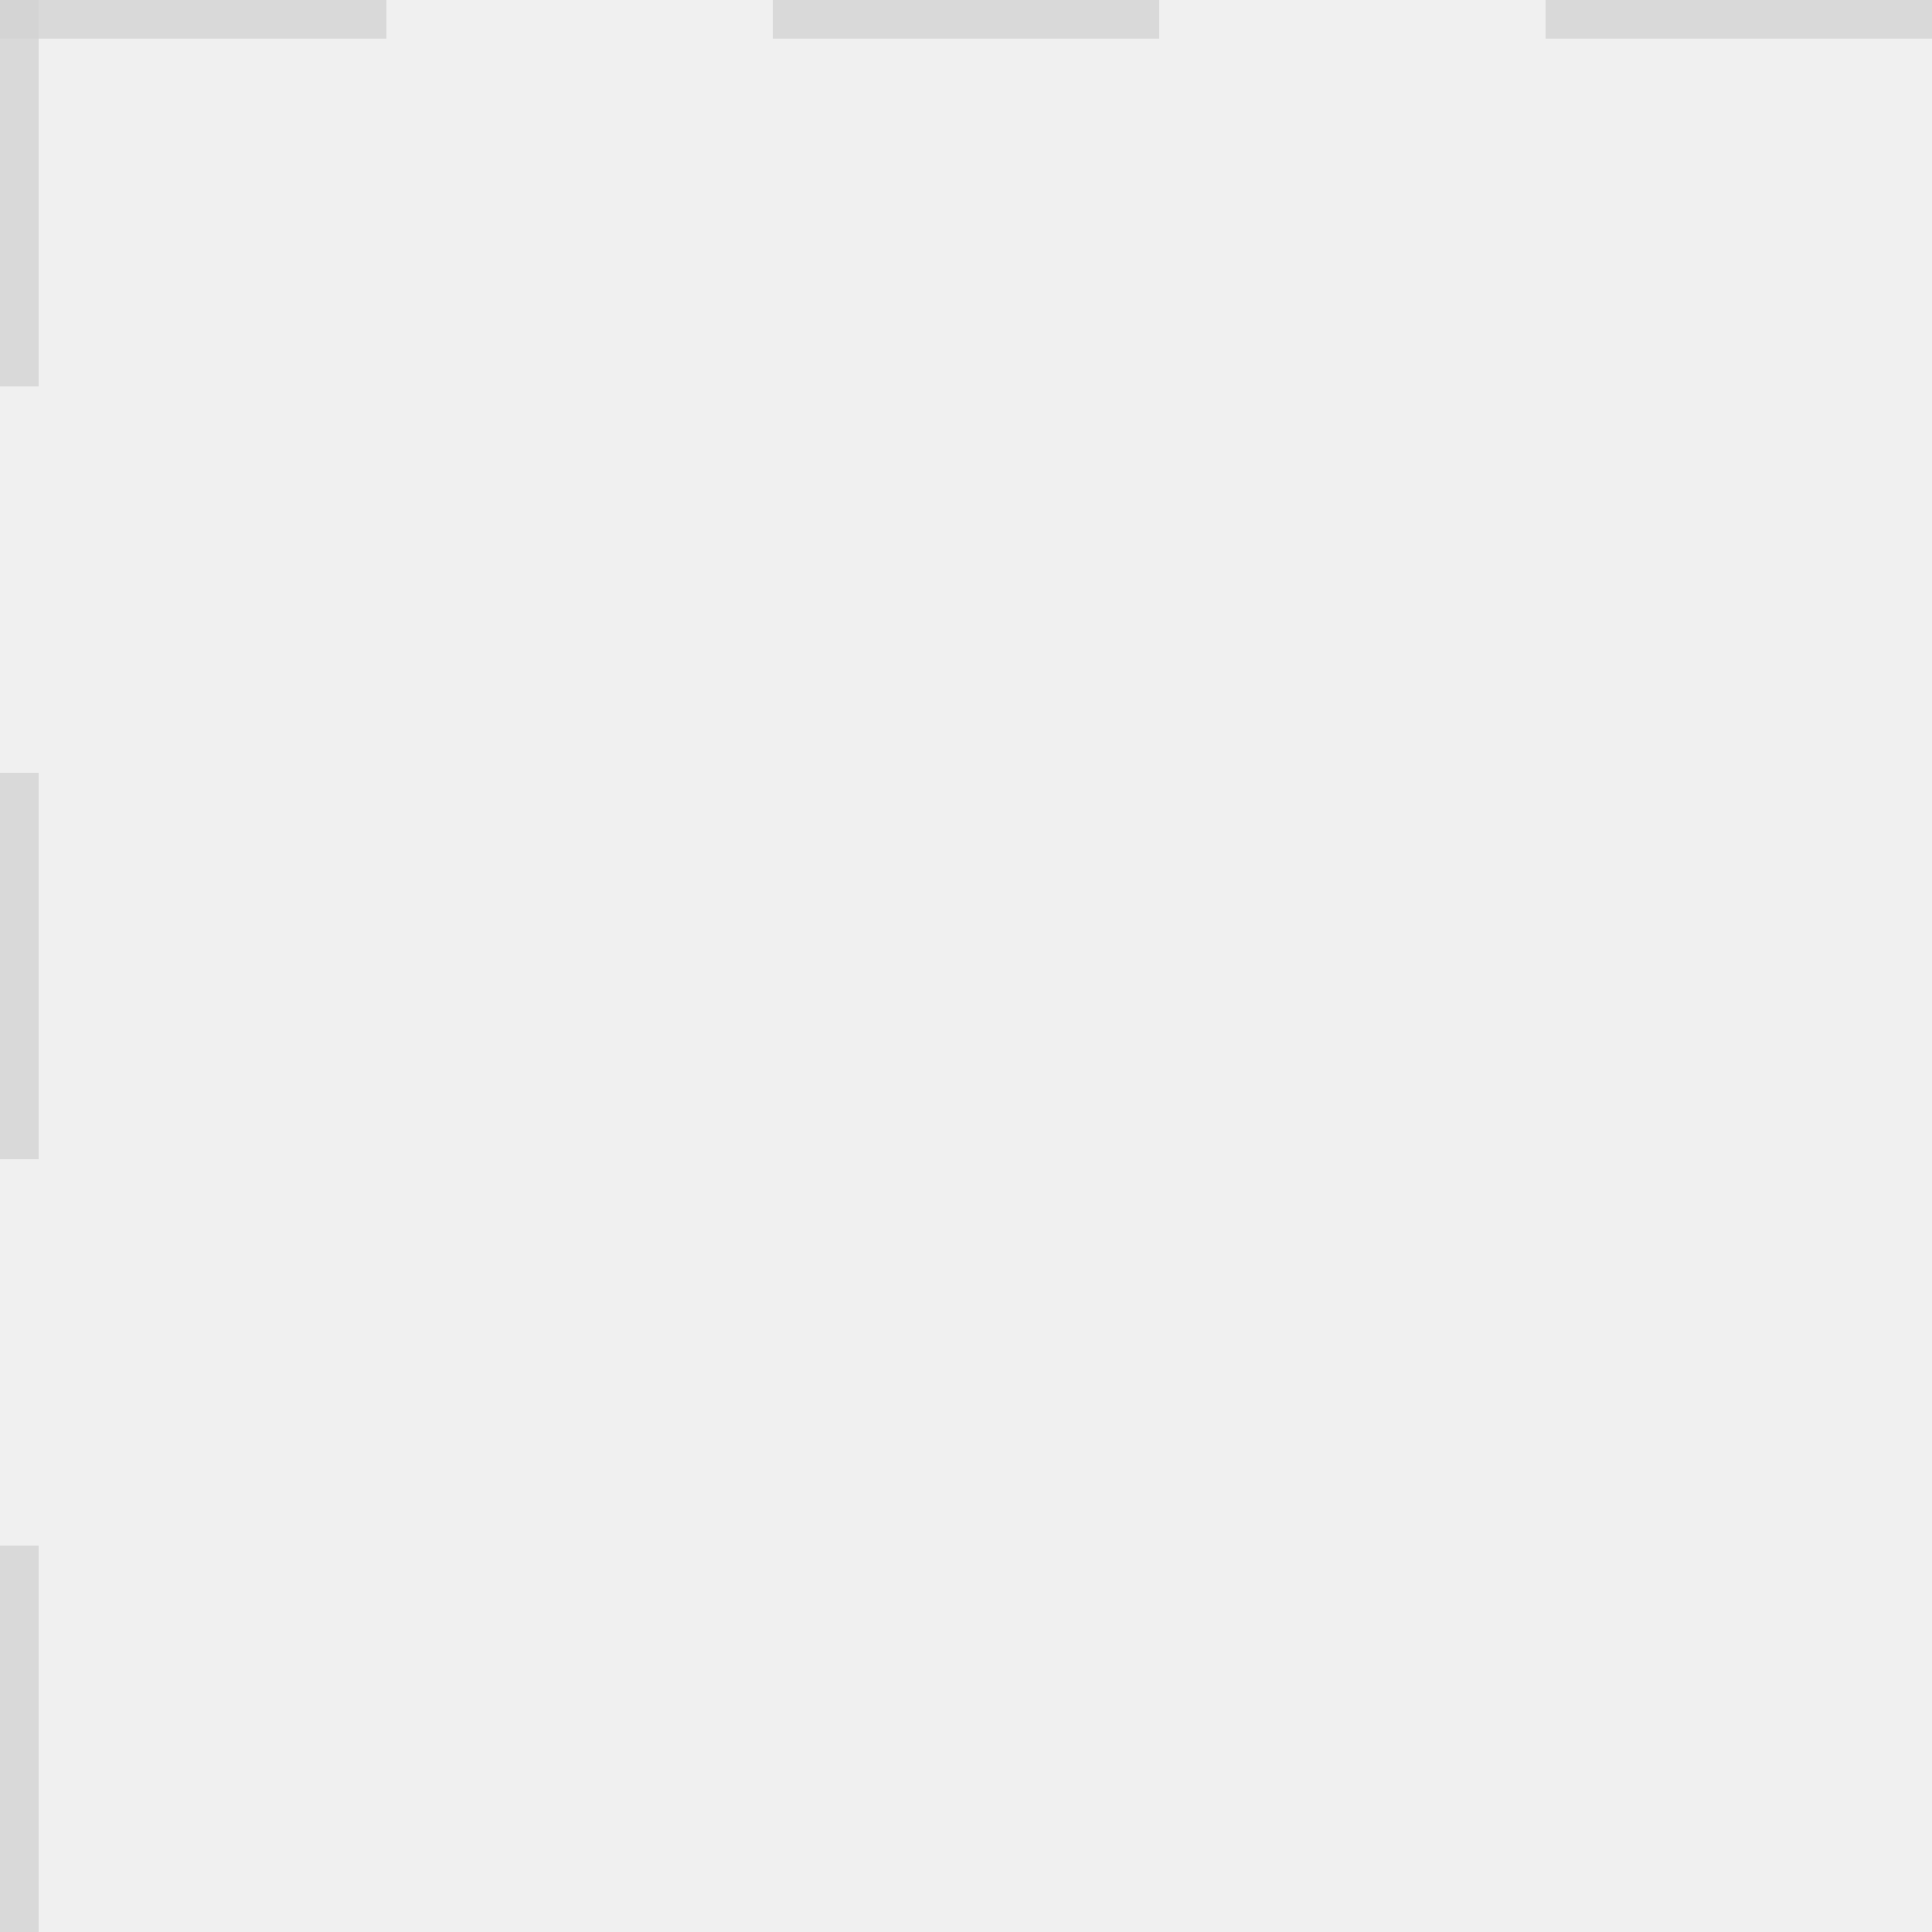
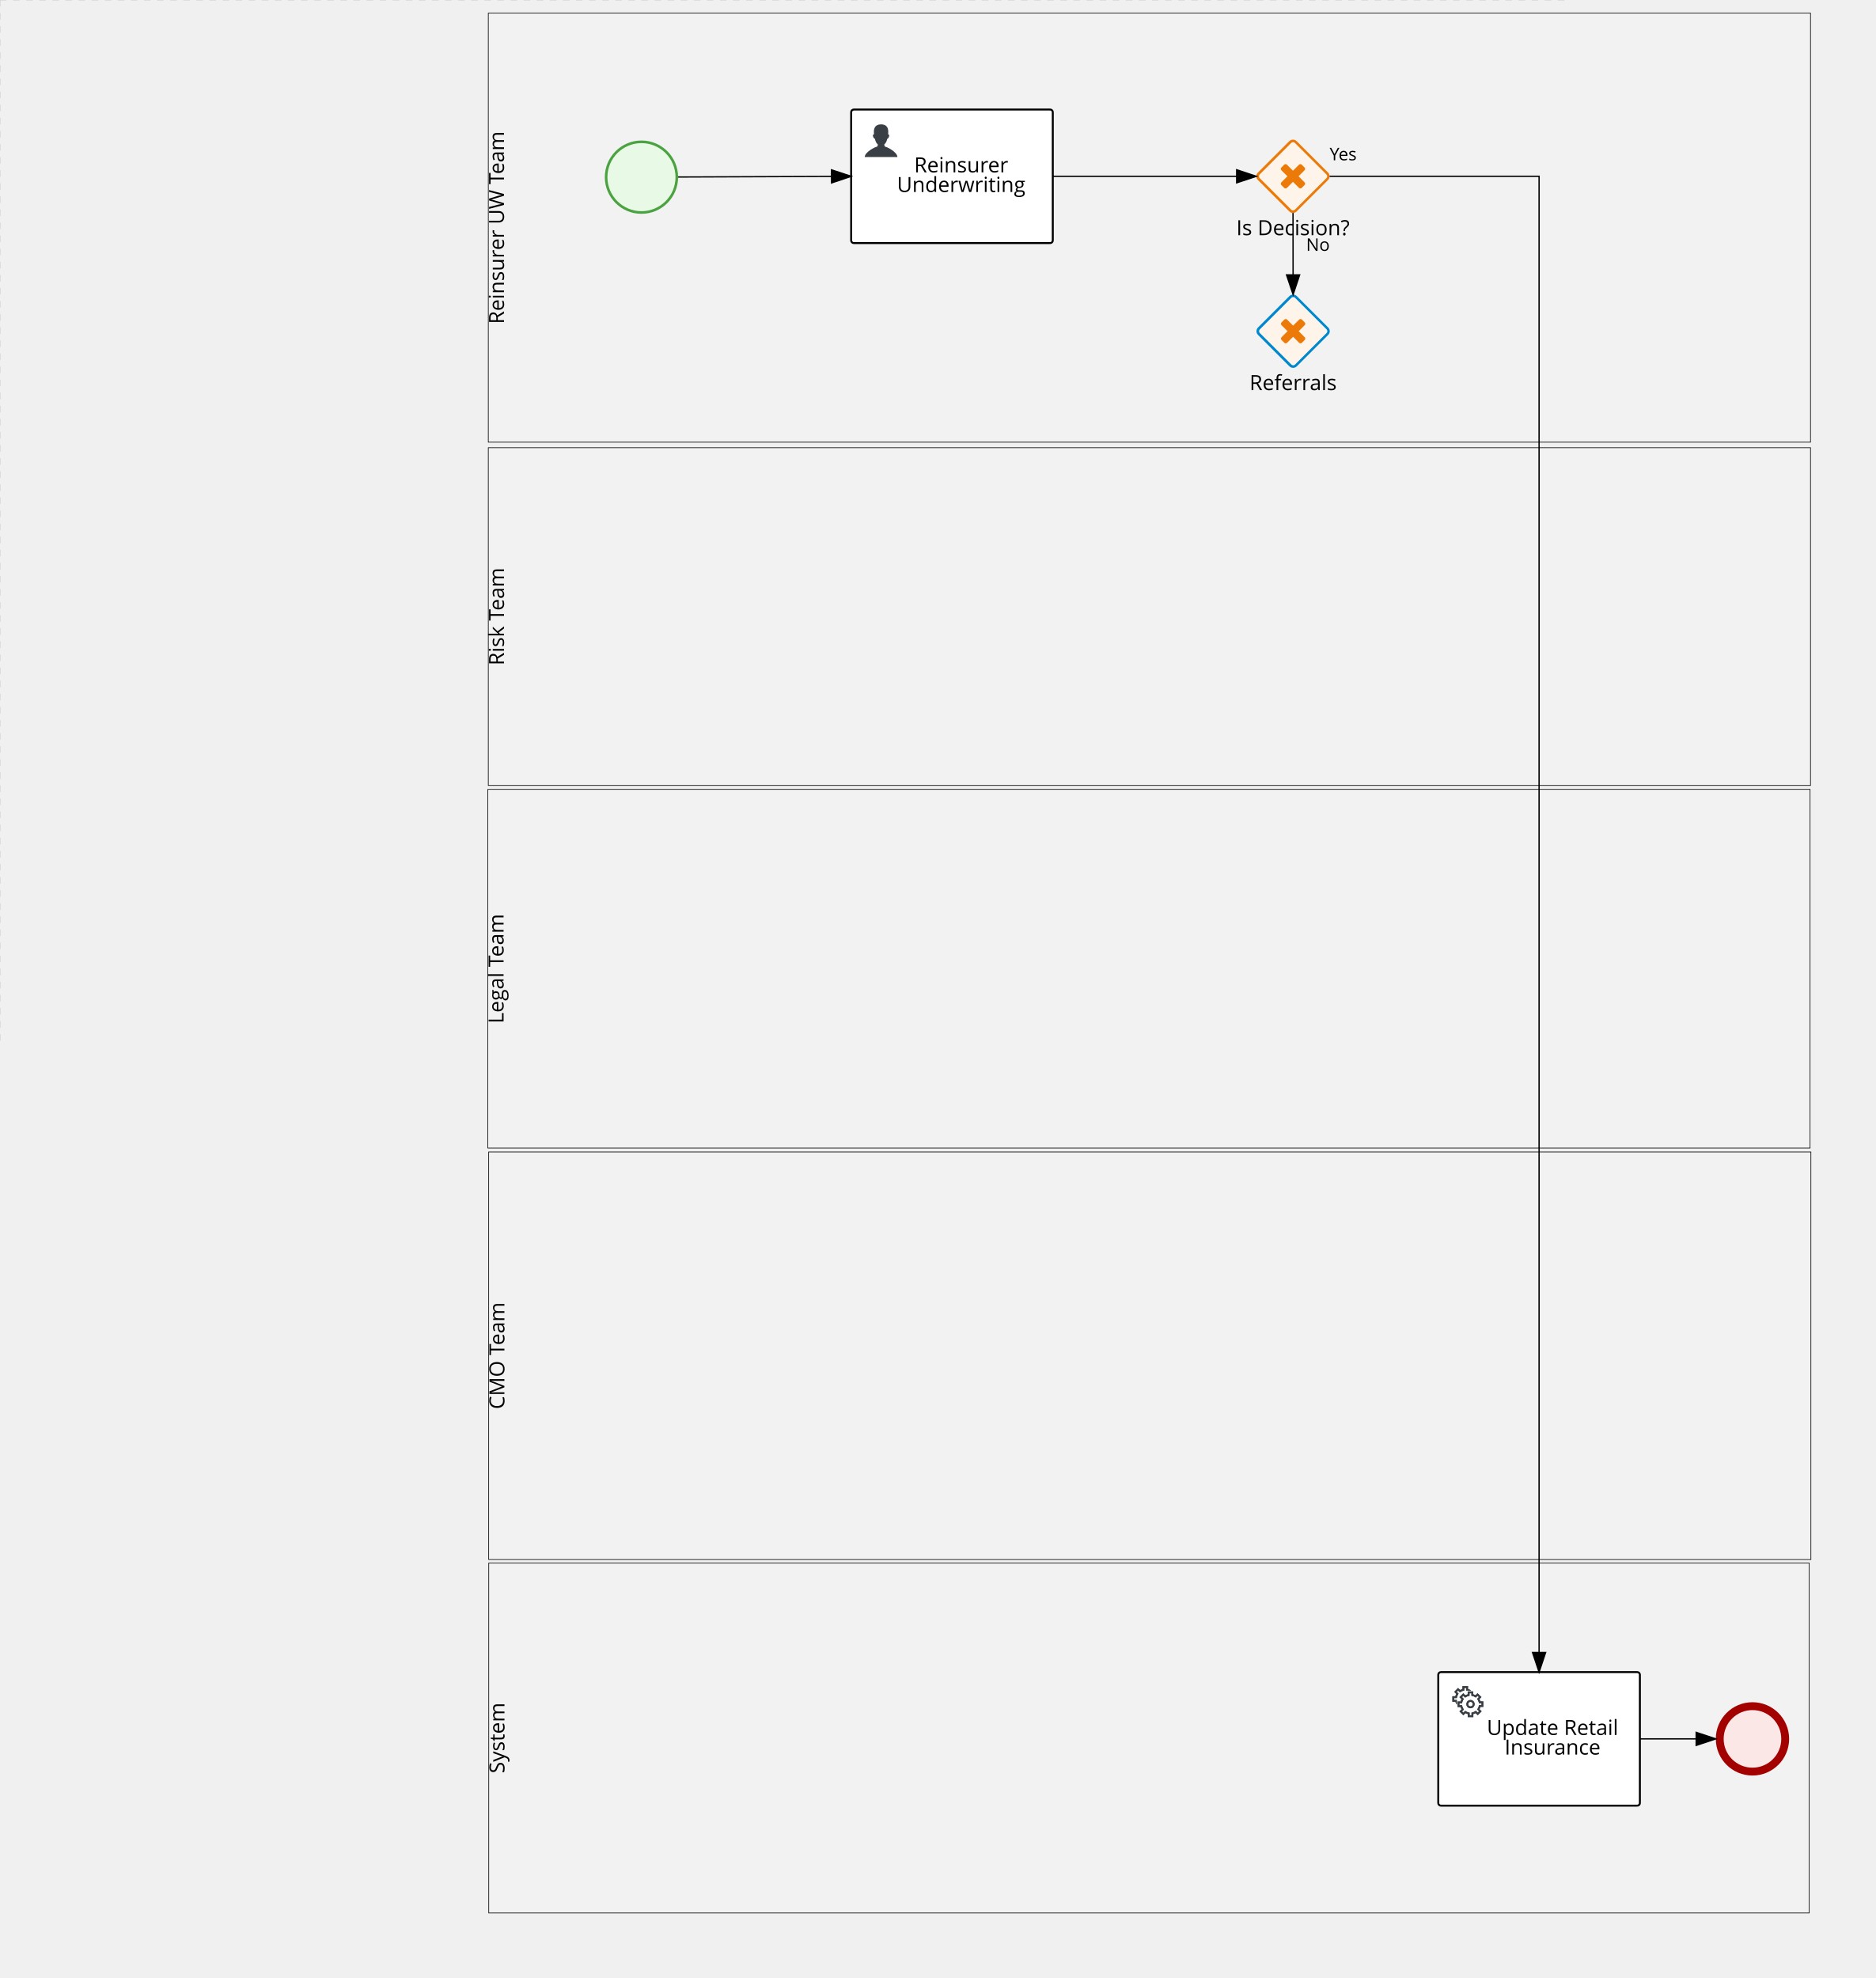
- <svg xmlns="http://www.w3.org/2000/svg" version="1.1" width="25" height="25" viewBox="0 0 25 25">
+ <svg xmlns="http://www.w3.org/2000/svg" version="1.1" width="1433" height="1511" viewBox="0 0 1433 1511">
  <defs />
  <g transform="matrix(1,0,0,1,0,0)">
    <g>
      <g>
        <g>
          <path fill="none" stroke="#d3d3d3" paint-order="fill stroke markers" d=" M 0 0 L 1200 0" stroke-miterlimit="10" stroke-opacity="0.8" stroke-dasharray="5" />
        </g>
        <g>
          <path fill="none" stroke="#d3d3d3" paint-order="fill stroke markers" d=" M 0 0 L 0 800" stroke-miterlimit="10" stroke-opacity="0.8" stroke-dasharray="5" />
        </g>
      </g>
+       <g id="_B9BFD751-A35B-4B7D-9457-B449B9A5D121" bpmn2nodeid="_B9BFD751-A35B-4B7D-9457-B449B9A5D121" transform="matrix(1,0,0,1,373,10)">
+         <g>
+           <path fill="none" stroke="none" />
+         </g>
+         <g transform="matrix(1,0,0,1,0,0)">
+           <path fill="#f2f2f2" stroke="none" id="_B9BFD751-A35B-4B7D-9457-B449B9A5D121?shapeType=BACKGROUND" paint-order="stroke fill markers" d=" M 0 0 L 1010 0 L 1010 327.778 L 0 327.778 L 0 0 Z Z" />
+         </g>
+         <g transform="matrix(1,0,0,1,0,0)">
+           <path fill="none" stroke="rgb(0,0,0)" id="_B9BFD751-A35B-4B7D-9457-B449B9A5D121?shapeType=BORDER&amp;renderType=STROKE" paint-order="fill stroke markers" d=" M 0 0 L 1010 0 L 1010 327.778 L 0 327.778 L 0 0 Z Z" stroke-miterlimit="10" stroke-width="0.5" stroke-dasharray="" />
+         </g>
+         <g transform="matrix(-1.8369701987210297e-16,-1,1,-1.8369701987210297e-16,0,237.4989)">
+           <text fill="#000000" stroke="none" font-family="Open Sans" font-size="12pt" font-style="normal" font-weight="normal" text-decoration="normal" x="73.61" y="12" text-anchor="middle" dominant-baseline="alphabetic">Reinsurer UW Team</text>
+         </g>
+         <g id="_0AB0AB3A-4CE0-4058-8E99-3DC6E4EA7BAF" bpmn2nodeid="_0AB0AB3A-4CE0-4058-8E99-3DC6E4EA7BAF" transform="matrix(1,0,0,1,277.1911,73.68027)">
+           <g>
+             <path fill="none" stroke="none" />
+           </g>
+           <g transform="matrix(1,0,0,1,0,0)">
+             <path fill="#ffffff" stroke="none" id="_0AB0AB3A-4CE0-4058-8E99-3DC6E4EA7BAF?shapeType=BACKGROUND" paint-order="stroke fill markers" d=" M 2 0 L 152 0 L 152 0 A 2 2 0 0 1 154 2 L 154 100 L 154 100 A 2 2 0 0 1 152 102 L 2 102 L 2 102 A 2 2 0 0 1 0 100 L 0 2 L 0 2 A 2 2 0 0 1 2 0 Z" />
+           </g>
+           <g transform="matrix(1,0,0,1,0,0)">
+             <path fill="none" stroke="rgb(0,0,0)" id="_0AB0AB3A-4CE0-4058-8E99-3DC6E4EA7BAF?shapeType=BORDER&amp;renderType=STROKE" paint-order="fill stroke markers" d=" M 2 0 L 152 0 L 152 0 A 2 2 0 0 1 154 2 L 154 100 L 154 100 A 2 2 0 0 1 152 102 L 2 102 L 2 102 A 2 2 0 0 1 0 100 L 0 2 L 0 2 A 2 2 0 0 1 2 0 Z" stroke-miterlimit="10" stroke-width="1.5" stroke-dasharray="" />
+           </g>
+           <g>
+             <g transform="matrix(0.06,0,0,0.06,9.4,9.4)">
+               <g transform="matrix(1,0,0,1,0,0)">
+                 <path fill="#393f44" stroke="none" id="_0AB0AB3A-4CE0-4058-8E99-3DC6E4EA7BAFundefined" paint-order="stroke fill markers" d=" M 0 0 M 16 445.21 C 16 440.869 18.784 431.129 22.001 424.217 C 35.768 394.64 77.283 359.28 129 333.084 C 144.516 325.224 157.347 319.964 167.807 317.174 C 171.932 316.074 175.729 314.414 176.525 313.363 C 178.894 310.234 180.914 302.908 181.727 294.5 L 182.5 286.5 L 178.507 283.455 C 166.303 274.146 154.284 251.678 148.04 226.5 C 145.611 216.707 145.056 215.462 142.984 215.158 C 141.703 214.97 138.083 212.243 134.939 209.099 C 123.233 197.393 116.891 177.376 121.44 166.49 C 123.002 162.751 128.155 159.01 131.75 159.004 C 134.448 159 134.471 158.603 132.914 138.788 C 130.927 113.496 134.279 92.265 143.132 74.076 C 152.232 55.38 167.569 42.882 189.049 36.66 C 210.203 30.532 237.797 30.532 258.951 36.66 C 300.042 48.563 318.958 83.806 314.955 141 C 314.32 150.075 313.624 157.788 313.409 158.14 C 313.194 158.493 314.575 159.073 316.479 159.43 C 328.929 161.766 330.986 177.018 321.496 196.621 C 316.903 206.109 309.357 214.508 304.817 215.185 C 303.023 215.453 302.293 217.146 299.943 226.5 C 296.659 239.567 294.474 245.305 287.948 257.995 C 282.491 268.606 273.035 281.109 268.108 284.229 L 264.871 286.278 L 265.518 292.889 C 266.345 301.33 268.639 309.871 270.877 312.837 C 272.067 314.415 275.002 315.79 280.063 317.139 C 291.069 320.075 303.617 325.274 321 334.102 C 369.815 358.891 410.848 393.758 425.032 422.5 C 429.07 430.682 432 440.232 432 445.21 L 432 448 L 224 448 L 16 448 L 16 445.21 Z" />
+               </g>
+             </g>
+           </g>
+           <g transform="matrix(1,0,0,1,4.04,13.68)">
+             <g transform="matrix(0.04,0,0,0.04,63.36,69.12)">
+               <g transform="matrix(1,0,0,1,0,0)">
+                 <path fill="none" stroke="none" />
+               </g>
+               <g transform="matrix(1,0,0,1,0,0)">
+                 <path fill="none" stroke="none" />
+               </g>
+             </g>
+           </g>
+           <g transform="matrix(1,0,0,1,35,36)">
+             <text fill="#000000" stroke="none" font-family="Open Sans" font-size="12pt" font-style="normal" font-weight="normal" text-decoration="normal" x="49.03" y="12" text-anchor="middle" dominant-baseline="alphabetic">  Reinsurer    </text>
+             <text fill="#000000" stroke="none" font-family="Open Sans" font-size="12pt" font-style="normal" font-weight="normal" text-decoration="normal" x="49.03" y="27" text-anchor="middle" dominant-baseline="alphabetic">Underwriting</text>
+           </g>
+         </g>
+         <g id="_39B60591-CBBC-46C0-B0E1-0CC9FC54A2E2" bpmn2nodeid="_39B60591-CBBC-46C0-B0E1-0CC9FC54A2E2" transform="matrix(1,0,0,1,586.6667,96.66667)">
+           <g>
+             <path fill="none" stroke="none" />
+           </g>
+           <g transform="matrix(0.125,0,0,0.125,0,0)">
+             <g transform="matrix(1,0,0,1,0,0)">
+               <path fill="#fef4ea" stroke="none" id="_39B60591-CBBC-46C0-B0E1-0CC9FC54A2E2?shapeType=BACKGROUND" paint-order="stroke fill markers" d=" M 0 0 M 224.4 4.3 C 216.4 4.3 208.4 7.3 202.3 13.4 L 13.5 202.2 C 1.3 214.4 1.3 234.2 13.5 246.4 L 202.2 435.1 C 208.3 441.2 216.4 444.2 224.3 444.2 C 232.2 444.2 240.3 441.2 246.4 435.1 L 435.1 246.4 C 447.3 234.2 447.3 214.4 435.1 202.2 L 246.5 13.4 C 240.4 7.3 232.4 4.3 224.4 4.3 L 224.4 4.3 Z" />
+             </g>
+             <g>
+               <g transform="matrix(1,0,0,1,0,0)">
+                 <g transform="matrix(1,0,0,1,0,0)">
+                   <path fill="rgb(236,122,8)" stroke="none" id="_39B60591-CBBC-46C0-B0E1-0CC9FC54A2E2?shapeType=BORDER&amp;renderType=FILL" paint-order="stroke fill markers" d=" M 0 0 M 20.8 212.7 L 213.3 20.2 C 219.6 13.9 229.7 13.9 235.9 20.2 L 428.4 212.7 C 434.7 219 434.7 229.1 428.4 235.3 L 235.9 427.8 C 229.6 434.1 219.5 434.1 213.3 427.8 L 20.8 235.3 C 14.5 229.1 14.5 218.9 20.8 212.7 L 20.8 212.7 Z M 0 0 M 0 224 C 0 232.1 3.1 240.3 9.3 246.5 L 201.5 438.7 C 213.9 451.1 234.1 451.1 246.5 438.7 L 438.7 246.5 C 444.9 240.3 448 232.1 448 224 C 448 215.9 444.9 207.7 438.7 201.5 L 246.5 9.3 C 234.1 -3.1 213.9 -3.1 201.5 9.3 L 9.3 201.5 C 3.1 207.7 0 215.9 0 224 L 0 224 Z" />
+                 </g>
+               </g>
+             </g>
+             <g>
+               <g transform="matrix(1,0,0,1,0,0)">
+                 <g transform="matrix(1,0,0,1,0,0)">
+                   <path fill="#ec7a08" stroke="none" id="_39B60591-CBBC-46C0-B0E1-0CC9FC54A2E2undefined" paint-order="stroke fill markers" d=" M 0 0 M 298.2 269.2 C 298.2 272.6 297.1 275.3 294.7 277.7 L 277.7 294.7 C 275.3 297.1 272.6 298.2 269.2 298.2 C 265.8 298.2 263.1 297.1 260.7 294.7 L 224 258 L 187.2 294.8 C 184.8 297.2 182.1 298.3 178.7 298.3 C 175.3 298.3 172.6 297.2 170.2 294.8 L 153.2 277.8 C 150.8 275.4 149.7 272.7 149.7 269.3 C 149.7 265.9 150.8 263.2 153.2 260.8 L 190 224 L 153.2 187.2 C 150.8 184.8 149.7 182 149.7 178.7 C 149.7 175.3 150.8 172.5 153.2 170.2 L 170.2 153.2 C 172.6 150.8 175.3 149.7 178.7 149.7 C 182.1 149.7 184.8 150.8 187.2 153.2 L 224 190 L 260.8 153.2 C 263.2 150.8 265.9 149.7 269.3 149.7 C 272.7 149.7 275.4 150.8 277.8 153.2 L 294.8 170.2 C 297.2 172.5 298.3 175.3 298.3 178.7 C 298.3 182 297.2 184.8 294.8 187.2 L 258 224 L 294.8 260.8 C 297.1 263.1 298.2 265.9 298.2 269.2 Z" />
+                 </g>
+               </g>
+             </g>
+           </g>
+           <g transform="matrix(1,0,0,1,-15.29,61)">
+             <text fill="#000000" stroke="none" font-family="Open Sans" font-size="12pt" font-style="normal" font-weight="normal" text-decoration="normal" x="43.29" y="12" text-anchor="middle" dominant-baseline="alphabetic">Is Decision?</text>
+           </g>
+         </g>
+         <g id="_0BA8FA53-4BC7-4715-BBB4-0C4790BB6F4C" bpmn2nodeid="_0BA8FA53-4BC7-4715-BBB4-0C4790BB6F4C" transform="matrix(1,0,0,1,89,97.33333)">
+           <g>
+             <path fill="none" stroke="none" />
+           </g>
+           <g transform="matrix(0.125,0,0,0.125,0,0)">
+             <g transform="matrix(1,0,0,1,0,0)">
+               <path fill="#e8fae6" stroke="none" id="_0BA8FA53-4BC7-4715-BBB4-0C4790BB6F4C?shapeType=BACKGROUND" paint-order="stroke fill markers" d=" M 0 0 M 444 224 C 444 263.9 434.2 300.8 414.4 334.5 C 394.7 368.2 368 394.9 334.4 414.5 C 300.8 434.1 263.9 444 224 444 C 184.1 444 147.2 434.2 113.5 414.4 C 79.8 394.7 53.1 368 33.5 334.4 C 13.9 300.8 4 263.9 4 224 C 4 184.1 13.8 147.2 33.6 113.5 C 53.4 79.8 80.1 53.1 113.6 33.5 C 147.1 13.9 184.1 4 224 4 C 263.9 4 300.8 13.8 334.5 33.6 C 368.2 53.4 394.9 80.1 414.5 113.6 C 434.1 147.1 444 184.1 444 224 Z" />
+             </g>
+             <g>
+               <g transform="matrix(1,0,0,1,0,0)">
+                 <g transform="matrix(1,0,0,1,0,0)">
+                   <path fill="rgb(74,162,65)" stroke="none" id="_0BA8FA53-4BC7-4715-BBB4-0C4790BB6F4C?shapeType=BORDER&amp;renderType=FILL" paint-order="stroke fill markers" d=" M 0 0 M 224 0 C 100.3 0 0 100.3 0 224 C 0 347.7 100.3 448 224 448 C 347.7 448 448 347.7 448 224 C 448 100.3 347.7 0 224 0 Z M 0 0 M 224 432 C 109.1 432 16 338.9 16 224 C 16 109.1 109.1 16 224 16 C 338.9 16 432 109.1 432 224 C 432 338.9 338.9 432 224 432 Z" />
+                 </g>
+               </g>
+             </g>
+           </g>
+           <g transform="matrix(1,0,0,1,28,61)" />
+         </g>
+         <g id="_CA0FABB3-93C6-4B30-A28B-D129DE6C7F3C" bpmn2nodeid="_CA0FABB3-93C6-4B30-A28B-D129DE6C7F3C" transform="matrix(1,0,0,1,586.7778,215)">
+           <g>
+             <path fill="none" stroke="none" />
+           </g>
+           <g transform="matrix(0.125,0,0,0.125,0,0)">
+             <g transform="matrix(1,0,0,1,0,0)">
+               <path fill="#fef4ea" stroke="none" id="_CA0FABB3-93C6-4B30-A28B-D129DE6C7F3C?shapeType=BACKGROUND" paint-order="stroke fill markers" d=" M 0 0 M 224.4 4.3 C 216.4 4.3 208.4 7.3 202.3 13.4 L 13.5 202.2 C 1.3 214.4 1.3 234.2 13.5 246.4 L 202.2 435.1 C 208.3 441.2 216.4 444.2 224.3 444.2 C 232.2 444.2 240.3 441.2 246.4 435.1 L 435.1 246.4 C 447.3 234.2 447.3 214.4 435.1 202.2 L 246.5 13.4 C 240.4 7.3 232.4 4.3 224.4 4.3 L 224.4 4.3 Z" />
+             </g>
+             <g>
+               <g transform="matrix(1,0,0,1,0,0)">
+                 <g transform="matrix(1,0,0,1,0,0)">
+                   <path fill="rgb(0,136,206)" stroke="none" id="_CA0FABB3-93C6-4B30-A28B-D129DE6C7F3C?shapeType=BORDER&amp;renderType=FILL" paint-order="stroke fill markers" d=" M 0 0 M 20.8 212.7 L 213.3 20.2 C 219.6 13.9 229.7 13.9 235.9 20.2 L 428.4 212.7 C 434.7 219 434.7 229.1 428.4 235.3 L 235.9 427.8 C 229.6 434.1 219.5 434.1 213.3 427.8 L 20.8 235.3 C 14.5 229.1 14.5 218.9 20.8 212.7 L 20.8 212.7 Z M 0 0 M 0 224 C 0 232.1 3.1 240.3 9.3 246.5 L 201.5 438.7 C 213.9 451.1 234.1 451.1 246.5 438.7 L 438.7 246.5 C 444.9 240.3 448 232.1 448 224 C 448 215.9 444.9 207.7 438.7 201.5 L 246.5 9.3 C 234.1 -3.1 213.9 -3.1 201.5 9.3 L 9.3 201.5 C 3.1 207.7 0 215.9 0 224 L 0 224 Z" />
+                 </g>
+               </g>
+             </g>
+             <g>
+               <g transform="matrix(1,0,0,1,0,0)">
+                 <g transform="matrix(1,0,0,1,0,0)">
+                   <path fill="#ec7a08" stroke="none" id="_CA0FABB3-93C6-4B30-A28B-D129DE6C7F3Cundefined" paint-order="stroke fill markers" d=" M 0 0 M 298.2 269.2 C 298.2 272.6 297.1 275.3 294.7 277.7 L 277.7 294.7 C 275.3 297.1 272.6 298.2 269.2 298.2 C 265.8 298.2 263.1 297.1 260.7 294.7 L 224 258 L 187.2 294.8 C 184.8 297.2 182.1 298.3 178.7 298.3 C 175.3 298.3 172.6 297.2 170.2 294.8 L 153.2 277.8 C 150.8 275.4 149.7 272.7 149.7 269.3 C 149.7 265.9 150.8 263.2 153.2 260.8 L 190 224 L 153.2 187.2 C 150.8 184.8 149.7 182 149.7 178.7 C 149.7 175.3 150.8 172.5 153.2 170.2 L 170.2 153.2 C 172.6 150.8 175.3 149.7 178.7 149.7 C 182.1 149.7 184.8 150.8 187.2 153.2 L 224 190 L 260.8 153.2 C 263.2 150.8 265.9 149.7 269.3 149.7 C 272.7 149.7 275.4 150.8 277.8 153.2 L 294.8 170.2 C 297.2 172.5 298.3 175.3 298.3 178.7 C 298.3 182 297.2 184.8 294.8 187.2 L 258 224 L 294.8 260.8 C 297.1 263.1 298.2 265.9 298.2 269.2 Z" />
+                 </g>
+               </g>
+             </g>
+           </g>
+           <g transform="matrix(1,0,0,1,-5.310001,61)">
+             <text fill="#000000" stroke="none" font-family="Open Sans" font-size="12pt" font-style="normal" font-weight="normal" text-decoration="normal" x="33.31" y="12" text-anchor="middle" dominant-baseline="alphabetic">Referrals</text>
+           </g>
+         </g>
+       </g>
+       <g id="_A931C923-4D9A-4464-B5AA-BE16BE53C731" bpmn2nodeid="_A931C923-4D9A-4464-B5AA-BE16BE53C731">
+         <g>
+           <path fill="none" stroke="rgb(0,0,0)" paint-order="fill stroke markers" d=" M 518 135.219 L 635.191 134.741" stroke-miterlimit="10" stroke-dasharray="" />
+         </g>
+         <g transform="matrix(1,0,0,1,518,135.2192)" />
+         <g transform="matrix(0.00407673,0.9999917,-0.9999917,0.00407673,650.1707,129.6803)">
+           <path fill="rgb(0,0,0)" stroke="rgb(0,0,0)" paint-order="fill stroke markers" d=" M 10 15 L 0 15 L 5 0 Z" stroke-miterlimit="10" stroke-dasharray="" />
+         </g>
+         <g transform="matrix(1,0,0,1,518.0408,124.9498)" />
+       </g>
+       <g id="_B3928A9C-5E18-4893-83AE-77726868E932" bpmn2nodeid="_B3928A9C-5E18-4893-83AE-77726868E932">
+         <g>
+           <path fill="none" stroke="rgb(0,0,0)" paint-order="fill stroke markers" d=" M 804.191 134.676 L 944.667 134.668" stroke-miterlimit="10" stroke-dasharray="" />
+         </g>
+         <g transform="matrix(1,0,0,1,804.1911,134.6758)" />
+         <g transform="matrix(0.00005852418,1,-1,0.00005852418,959.6664,129.6667)">
+           <path fill="rgb(0,0,0)" stroke="rgb(0,0,0)" paint-order="fill stroke markers" d=" M 10 15 L 0 15 L 5 0 Z" stroke-miterlimit="10" stroke-dasharray="" />
+         </g>
+         <g transform="matrix(1,0,0,1,804.1917,124.6712)" />
+       </g>
+       <g transform="matrix(1,0,0,1,373,10)" />
+       <g transform="matrix(1,0,0,1,650.1911,83.68027)" />
+       <g transform="matrix(1,0,0,1,959.6667,106.6667)" />
+       <g transform="matrix(1,0,0,1,462,107.3333)" />
+       <g id="_0F3456CE-1837-4762-8DBD-EEEFF782D3F3" bpmn2nodeid="_0F3456CE-1837-4762-8DBD-EEEFF782D3F3" transform="matrix(1,0,0,1,373,342)">
+         <g>
+           <path fill="none" stroke="none" />
+         </g>
+         <g transform="matrix(1,0,0,1,0,0)">
+           <path fill="#f2f2f2" stroke="none" id="_0F3456CE-1837-4762-8DBD-EEEFF782D3F3?shapeType=BACKGROUND" paint-order="stroke fill markers" d=" M 0 0 L 1010 0 L 1010 258 L 0 258 L 0 0 Z Z" />
+         </g>
+         <g transform="matrix(1,0,0,1,0,0)">
+           <path fill="none" stroke="rgb(0,0,0)" id="_0F3456CE-1837-4762-8DBD-EEEFF782D3F3?shapeType=BORDER&amp;renderType=STROKE" paint-order="fill stroke markers" d=" M 0 0 L 1010 0 L 1010 258 L 0 258 L 0 0 Z Z" stroke-miterlimit="10" stroke-width="0.5" stroke-dasharray="" />
+         </g>
+         <g transform="matrix(-1.8369701987210297e-16,-1,1,-1.8369701987210297e-16,0,166.32)">
+           <text fill="#000000" stroke="none" font-family="Open Sans" font-size="12pt" font-style="normal" font-weight="normal" text-decoration="normal" x="37.32" y="12" text-anchor="middle" dominant-baseline="alphabetic">Risk Team</text>
+         </g>
+       </g>
+       <g id="_A0EFFE80-6BF8-462B-93A5-84F5F706F471" bpmn2nodeid="_A0EFFE80-6BF8-462B-93A5-84F5F706F471" transform="matrix(1,0,0,1,372.6642,603)">
+         <g>
+           <path fill="none" stroke="none" />
+         </g>
+         <g transform="matrix(1,0,0,1,0,0)">
+           <path fill="#f2f2f2" stroke="none" id="_A0EFFE80-6BF8-462B-93A5-84F5F706F471?shapeType=BACKGROUND" paint-order="stroke fill markers" d=" M 0 0 L 1010 0 L 1010 274 L 0 274 L 0 0 Z Z" />
+         </g>
+         <g transform="matrix(1,0,0,1,0,0)">
+           <path fill="none" stroke="rgb(0,0,0)" id="_A0EFFE80-6BF8-462B-93A5-84F5F706F471?shapeType=BORDER&amp;renderType=STROKE" paint-order="fill stroke markers" d=" M 0 0 L 1010 0 L 1010 274 L 0 274 L 0 0 Z Z" stroke-miterlimit="10" stroke-width="0.5" stroke-dasharray="" />
+         </g>
+         <g transform="matrix(-1.8369701987210297e-16,-1,1,-1.8369701987210297e-16,0,178.82)">
+           <text fill="#000000" stroke="none" font-family="Open Sans" font-size="12pt" font-style="normal" font-weight="normal" text-decoration="normal" x="41.82" y="12" text-anchor="middle" dominant-baseline="alphabetic">Legal Team</text>
+         </g>
+       </g>
+       <g id="_CC20B589-348E-4666-BEE2-0201120E401A" bpmn2nodeid="_CC20B589-348E-4666-BEE2-0201120E401A" transform="matrix(1,0,0,1,373.3031,880)">
+         <g>
+           <path fill="none" stroke="none" />
+         </g>
+         <g transform="matrix(1,0,0,1,0,0)">
+           <path fill="#f2f2f2" stroke="none" id="_CC20B589-348E-4666-BEE2-0201120E401A?shapeType=BACKGROUND" paint-order="stroke fill markers" d=" M 0 0 L 1010 0 L 1010 311.333 L 0 311.333 L 0 0 Z Z" />
+         </g>
+         <g transform="matrix(1,0,0,1,0,0)">
+           <path fill="none" stroke="rgb(0,0,0)" id="_CC20B589-348E-4666-BEE2-0201120E401A?shapeType=BORDER&amp;renderType=STROKE" paint-order="fill stroke markers" d=" M 0 0 L 1010 0 L 1010 311.333 L 0 311.333 L 0 0 Z Z" stroke-miterlimit="10" stroke-width="0.5" stroke-dasharray="" />
+         </g>
+         <g transform="matrix(-1.8369701987210297e-16,-1,1,-1.8369701987210297e-16,0,196.4967)">
+           <text fill="#000000" stroke="none" font-family="Open Sans" font-size="12pt" font-style="normal" font-weight="normal" text-decoration="normal" x="40.83" y="12" text-anchor="middle" dominant-baseline="alphabetic">CMO Team</text>
+         </g>
+       </g>
+       <g id="_80B5FA11-64EA-403F-8E81-B521FAA14FCF" bpmn2nodeid="_80B5FA11-64EA-403F-8E81-B521FAA14FCF" transform="matrix(1,0,0,1,373.3506,1194)">
+         <g>
+           <path fill="none" stroke="none" />
+         </g>
+         <g transform="matrix(1,0,0,1,0,0)">
+           <path fill="#f2f2f2" stroke="none" id="_80B5FA11-64EA-403F-8E81-B521FAA14FCF?shapeType=BACKGROUND" paint-order="stroke fill markers" d=" M 0 0 L 1008.667 0 L 1008.667 267.333 L 0 267.333 L 0 0 Z Z" />
+         </g>
+         <g transform="matrix(1,0,0,1,0,0)">
+           <path fill="none" stroke="rgb(0,0,0)" id="_80B5FA11-64EA-403F-8E81-B521FAA14FCF?shapeType=BORDER&amp;renderType=STROKE" paint-order="fill stroke markers" d=" M 0 0 L 1008.667 0 L 1008.667 267.333 L 0 267.333 L 0 0 Z Z" stroke-miterlimit="10" stroke-width="0.5" stroke-dasharray="" />
+         </g>
+         <g transform="matrix(-1.8369701987210297e-16,-1,1,-1.8369701987210297e-16,0,160.6567)">
+           <text fill="#000000" stroke="none" font-family="Open Sans" font-size="12pt" font-style="normal" font-weight="normal" text-decoration="normal" x="26.99" y="12" text-anchor="middle" dominant-baseline="alphabetic">System</text>
+         </g>
+         <g id="_CA4AB381-1C60-4086-B930-AEF1C0A23D40" bpmn2nodeid="_CA4AB381-1C60-4086-B930-AEF1C0A23D40" transform="matrix(1,0,0,1,725.316,83.33333)">
+           <g>
+             <path fill="none" stroke="none" />
+           </g>
+           <g transform="matrix(1,0,0,1,0,0)">
+             <path fill="#ffffff" stroke="none" id="_CA4AB381-1C60-4086-B930-AEF1C0A23D40?shapeType=BACKGROUND" paint-order="stroke fill markers" d=" M 2 0 L 152 0 L 152 0 A 2 2 0 0 1 154 2 L 154 100 L 154 100 A 2 2 0 0 1 152 102 L 2 102 L 2 102 A 2 2 0 0 1 0 100 L 0 2 L 0 2 A 2 2 0 0 1 2 0 Z" />
+           </g>
+           <g transform="matrix(1,0,0,1,0,0)">
+             <path fill="none" stroke="rgb(0,0,0)" id="_CA4AB381-1C60-4086-B930-AEF1C0A23D40?shapeType=BORDER&amp;renderType=STROKE" paint-order="fill stroke markers" d=" M 2 0 L 152 0 L 152 0 A 2 2 0 0 1 154 2 L 154 100 L 154 100 A 2 2 0 0 1 152 102 L 2 102 L 2 102 A 2 2 0 0 1 0 100 L 0 2 L 0 2 A 2 2 0 0 1 2 0 Z" stroke-miterlimit="10" stroke-width="1.5" stroke-dasharray="" />
+           </g>
+           <g>
+             <g transform="matrix(0.02,0,0,0.02,1.96,1.96)">
+               <g transform="matrix(1,0,0,1,0,0)">
+                 <path fill="#393f44" stroke="none" id="_CA4AB381-1C60-4086-B930-AEF1C0A23D40undefined" paint-order="stroke fill markers" d=" M 0 0 M 825.746 438.174 C 825.7 475.172 825.756 512.172 825.852 549.17 C 794.298 558.097 765.465 570.554 738.236 585.814 L 658.654 507.189 L 509.848 656.857 L 589.424 735.469 C 574.052 763.02 562.049 792.299 553.672 822.711 L 440.947 822.916 L 440.947 1033.705 L 554.85 1033.295 C 565.266 1074.593 587.934 1111.72 610.512 1144.918 L 610.512 963.094 L 510.947 963.451 L 510.947 892.789 L 610.016 892.609 L 615.576 864.438 C 623.686 823.353 639.746 784.188 662.82 749.145 L 678.605 725.172 L 609.002 656.41 L 659.096 606.025 L 728.826 674.918 L 752.557 659.082 C 788.821 635.156 828.485 619.119 868.037 610.766 L 895.996 604.961 L 895.746 508.176 L 967.713 508.176 L 967.156 604.457 L 995.584 604.457 L 1155.99 604.457 C 1138.277 583.313 1064.87 555.799 1037.482 548.133 L 1038.117 438.176 C 959.717 438.174 898.252 438.18 825.746 438.174 Z M 0 0 M 1024.904 639.832 L 1025.191 750.824 C 993.637 759.751 964.804 772.207 937.574 787.469 L 857.99 708.844 L 709.184 858.512 L 788.762 937.123 C 773.389 964.676 761.385 993.954 753.008 1024.367 L 640.285 1024.57 L 640.285 1235.359 L 754.186 1234.951 C 763.151 1266.208 775.58 1294.751 790.811 1321.697 L 709.316 1402.873 L 859.781 1550.752 L 940.982 1469.928 C 968.797 1485.372 998.363 1497.364 1029.016 1505.709 L 1029.069 1620.422 C 1101.46 1621.056 1178.536 1620.729 1240.405 1620.723 L 1240.405 1504.652 C 1271.982 1495.748 1300.906 1483.201 1328.141 1467.947 L 1409.276 1547.943 L 1558.18 1398.463 L 1476.875 1318.34 C 1492.282 1290.714 1504.288 1261.386 1512.674 1230.941 L 1623.053 1230.26 L 1623.053 1019.674 L 1511.436 1020.354 C 1502.463 989.067 1490.214 960.717 1474.781 933.592 L 1551.903 856.273 L 1401.522 708.143 L 1324.5 785.428 C 1296.8 770.109 1267.354 758.145 1236.821 749.789 L 1237.453 639.832 L 1024.905 639.832 Z M 0 0 M 1095.084 709.832 L 1167.051 709.832 L 1166.496 806.115 L 1194.922 811.693 C 1236.194 819.792 1275.752 835.833 1310.937 858.766 L 1334.762 874.295 L 1401.978 806.85 L 1452.596 856.711 L 1385.285 924.193 L 1401.48 948.1 C 1425.245 983.972 1441.009 1022.75 1449.908 1062.68 L 1455.764 1090.691 L 1553.045 1090.1 L 1553.045 1160.689 L 1456.307 1161.285 L 1450.75 1189.297 C 1442.59 1230.428 1426.565 1269.591 1403.451 1304.695 L 1387.648 1328.701 L 1458.906 1398.924 L 1408.82 1449.203 L 1337.555 1378.938 L 1313.865 1394.676 C 1277.59 1418.382 1238.241 1434.799 1198.541 1442.887 L 1170.396 1448.508 L 1170.396 1550.723 C 1151.155 1550.77 1130.166 1550.74 1099.027 1550.696 L 1098.982 1449.247 L 1070.711 1443.725 C 1029.381 1435.654 989.888 1419.688 954.764 1396.659 L 931.01 1381.084 L 859.469 1452.295 L 808.844 1402.538 L 880.484 1331.176 L 864.137 1307.172 C 840.35 1271.378 824.614 1232.56 815.699 1192.676 L 809.85 1164.75 L 710.285 1165.106 L 710.285 1094.446 L 809.353 1094.264 L 814.914 1066.096 C 823.024 1025.011 839.084 985.844 862.158 950.801 L 877.943 926.827 L 808.338 858.065 L 858.432 807.68 L 928.164 876.573 L 951.894 860.739 C 988.204 836.969 1026.735 821.197 1067.375 812.424 L 1095.336 806.62 L 1095.084 709.832 Z M 0 0 M 1132.25 967.035 C 1045.603 967.035 974.611 1038.029 974.611 1124.676 C 974.611 1211.323 1045.603 1282.312 1132.25 1282.312 C 1218.897 1282.312 1289.889 1211.323 1289.889 1124.676 C 1289.889 1038.029 1218.897 967.035 1132.25 967.035 Z M 0 0 M 1132.25 1037.035 C 1181.066 1037.035 1219.889 1075.86 1219.889 1124.676 C 1219.889 1173.492 1181.066 1212.312 1132.25 1212.312 C 1083.434 1212.312 1044.613 1173.492 1044.613 1124.676 C 1044.613 1075.86 1083.434 1037.035 1132.25 1037.035 Z" />
+               </g>
+               <g transform="matrix(1,0,0,1,0,0)">
+                 <path fill="none" stroke="black" id="_CA4AB381-1C60-4086-B930-AEF1C0A23D40undefined" paint-order="fill stroke markers" d=" M 0 0 M 825.746 438.174 C 825.7 475.172 825.756 512.172 825.852 549.17 C 794.298 558.097 765.465 570.554 738.236 585.814 L 658.654 507.189 L 509.848 656.857 L 589.424 735.469 C 574.052 763.02 562.049 792.299 553.672 822.711 L 440.947 822.916 L 440.947 1033.705 L 554.85 1033.295 C 565.266 1074.593 587.934 1111.72 610.512 1144.918 L 610.512 963.094 L 510.947 963.451 L 510.947 892.789 L 610.016 892.609 L 615.576 864.438 C 623.686 823.353 639.746 784.188 662.82 749.145 L 678.605 725.172 L 609.002 656.41 L 659.096 606.025 L 728.826 674.918 L 752.557 659.082 C 788.821 635.156 828.485 619.119 868.037 610.766 L 895.996 604.961 L 895.746 508.176 L 967.713 508.176 L 967.156 604.457 L 995.584 604.457 L 1155.99 604.457 C 1138.277 583.313 1064.87 555.799 1037.482 548.133 L 1038.117 438.176 C 959.717 438.174 898.252 438.18 825.746 438.174 Z M 0 0 M 1024.904 639.832 L 1025.191 750.824 C 993.637 759.751 964.804 772.207 937.574 787.469 L 857.99 708.844 L 709.184 858.512 L 788.762 937.123 C 773.389 964.676 761.385 993.954 753.008 1024.367 L 640.285 1024.57 L 640.285 1235.359 L 754.186 1234.951 C 763.151 1266.208 775.58 1294.751 790.811 1321.697 L 709.316 1402.873 L 859.781 1550.752 L 940.982 1469.928 C 968.797 1485.372 998.363 1497.364 1029.016 1505.709 L 1029.069 1620.422 C 1101.46 1621.056 1178.536 1620.729 1240.405 1620.723 L 1240.405 1504.652 C 1271.982 1495.748 1300.906 1483.201 1328.141 1467.947 L 1409.276 1547.943 L 1558.18 1398.463 L 1476.875 1318.34 C 1492.282 1290.714 1504.288 1261.386 1512.674 1230.941 L 1623.053 1230.26 L 1623.053 1019.674 L 1511.436 1020.354 C 1502.463 989.067 1490.214 960.717 1474.781 933.592 L 1551.903 856.273 L 1401.522 708.143 L 1324.5 785.428 C 1296.8 770.109 1267.354 758.145 1236.821 749.789 L 1237.453 639.832 L 1024.905 639.832 Z M 0 0 M 1095.084 709.832 L 1167.051 709.832 L 1166.496 806.115 L 1194.922 811.693 C 1236.194 819.792 1275.752 835.833 1310.937 858.766 L 1334.762 874.295 L 1401.978 806.85 L 1452.596 856.711 L 1385.285 924.193 L 1401.48 948.1 C 1425.245 983.972 1441.009 1022.75 1449.908 1062.68 L 1455.764 1090.691 L 1553.045 1090.1 L 1553.045 1160.689 L 1456.307 1161.285 L 1450.75 1189.297 C 1442.59 1230.428 1426.565 1269.591 1403.451 1304.695 L 1387.648 1328.701 L 1458.906 1398.924 L 1408.82 1449.203 L 1337.555 1378.938 L 1313.865 1394.676 C 1277.59 1418.382 1238.241 1434.799 1198.541 1442.887 L 1170.396 1448.508 L 1170.396 1550.723 C 1151.155 1550.77 1130.166 1550.74 1099.027 1550.696 L 1098.982 1449.247 L 1070.711 1443.725 C 1029.381 1435.654 989.888 1419.688 954.764 1396.659 L 931.01 1381.084 L 859.469 1452.295 L 808.844 1402.538 L 880.484 1331.176 L 864.137 1307.172 C 840.35 1271.378 824.614 1232.56 815.699 1192.676 L 809.85 1164.75 L 710.285 1165.106 L 710.285 1094.446 L 809.353 1094.264 L 814.914 1066.096 C 823.024 1025.011 839.084 985.844 862.158 950.801 L 877.943 926.827 L 808.338 858.065 L 858.432 807.68 L 928.164 876.573 L 951.894 860.739 C 988.204 836.969 1026.735 821.197 1067.375 812.424 L 1095.336 806.62 L 1095.084 709.832 Z M 0 0 M 1132.25 967.035 C 1045.603 967.035 974.611 1038.029 974.611 1124.676 C 974.611 1211.323 1045.603 1282.312 1132.25 1282.312 C 1218.897 1282.312 1289.889 1211.323 1289.889 1124.676 C 1289.889 1038.029 1218.897 967.035 1132.25 967.035 Z M 0 0 M 1132.25 1037.035 C 1181.066 1037.035 1219.889 1075.86 1219.889 1124.676 C 1219.889 1173.492 1181.066 1212.312 1132.25 1212.312 C 1083.434 1212.312 1044.613 1173.492 1044.613 1124.676 C 1044.613 1075.86 1083.434 1037.035 1132.25 1037.035 Z" stroke-miterlimit="10" stroke-dasharray="" />
+               </g>
+               <g transform="matrix(1,0,0,1,0,0)">
+                 <path fill="#393f44" stroke="none" id="_CA4AB381-1C60-4086-B930-AEF1C0A23D40undefined" paint-order="stroke fill markers" d=" M 0 0 M 825.746 438.174 C 825.7 475.172 825.756 512.172 825.852 549.17 C 794.298 558.097 765.465 570.554 738.236 585.814 L 658.654 507.189 L 509.848 656.857 L 589.424 735.469 C 574.052 763.02 562.049 792.299 553.672 822.711 L 440.947 822.916 L 440.947 1033.705 L 554.85 1033.295 C 565.266 1074.593 587.934 1111.72 610.512 1144.918 L 610.512 963.094 L 510.947 963.451 L 510.947 892.789 L 610.016 892.609 L 615.576 864.438 C 623.686 823.353 639.746 784.188 662.82 749.145 L 678.605 725.172 L 609.002 656.41 L 659.096 606.025 L 728.826 674.918 L 752.557 659.082 C 788.821 635.156 828.485 619.119 868.037 610.766 L 895.996 604.961 L 895.746 508.176 L 967.713 508.176 L 967.156 604.457 L 995.584 604.457 L 1155.99 604.457 C 1138.277 583.313 1064.87 555.799 1037.482 548.133 L 1038.117 438.176 C 959.717 438.174 898.252 438.18 825.746 438.174 Z M 0 0 M 1024.904 639.832 L 1025.191 750.824 C 993.637 759.751 964.804 772.207 937.574 787.469 L 857.99 708.844 L 709.184 858.512 L 788.762 937.123 C 773.389 964.676 761.385 993.954 753.008 1024.367 L 640.285 1024.57 L 640.285 1235.359 L 754.186 1234.951 C 763.151 1266.208 775.58 1294.751 790.811 1321.697 L 709.316 1402.873 L 859.781 1550.752 L 940.982 1469.928 C 968.797 1485.372 998.363 1497.364 1029.016 1505.709 L 1029.069 1620.422 C 1101.46 1621.056 1178.536 1620.729 1240.405 1620.723 L 1240.405 1504.652 C 1271.982 1495.748 1300.906 1483.201 1328.141 1467.947 L 1409.276 1547.943 L 1558.18 1398.463 L 1476.875 1318.34 C 1492.282 1290.714 1504.288 1261.386 1512.674 1230.941 L 1623.053 1230.26 L 1623.053 1019.674 L 1511.436 1020.354 C 1502.463 989.067 1490.214 960.717 1474.781 933.592 L 1551.903 856.273 L 1401.522 708.143 L 1324.5 785.428 C 1296.8 770.109 1267.354 758.145 1236.821 749.789 L 1237.453 639.832 L 1024.905 639.832 Z M 0 0 M 1095.084 709.832 L 1167.051 709.832 L 1166.496 806.115 L 1194.922 811.693 C 1236.194 819.792 1275.752 835.833 1310.937 858.766 L 1334.762 874.295 L 1401.978 806.85 L 1452.596 856.711 L 1385.285 924.193 L 1401.48 948.1 C 1425.245 983.972 1441.009 1022.75 1449.908 1062.68 L 1455.764 1090.691 L 1553.045 1090.1 L 1553.045 1160.689 L 1456.307 1161.285 L 1450.75 1189.297 C 1442.59 1230.428 1426.565 1269.591 1403.451 1304.695 L 1387.648 1328.701 L 1458.906 1398.924 L 1408.82 1449.203 L 1337.555 1378.938 L 1313.865 1394.676 C 1277.59 1418.382 1238.241 1434.799 1198.541 1442.887 L 1170.396 1448.508 L 1170.396 1550.723 C 1151.155 1550.77 1130.166 1550.74 1099.027 1550.696 L 1098.982 1449.247 L 1070.711 1443.725 C 1029.381 1435.654 989.888 1419.688 954.764 1396.659 L 931.01 1381.084 L 859.469 1452.295 L 808.844 1402.538 L 880.484 1331.176 L 864.137 1307.172 C 840.35 1271.378 824.614 1232.56 815.699 1192.676 L 809.85 1164.75 L 710.285 1165.106 L 710.285 1094.446 L 809.353 1094.264 L 814.914 1066.096 C 823.024 1025.011 839.084 985.844 862.158 950.801 L 877.943 926.827 L 808.338 858.065 L 858.432 807.68 L 928.164 876.573 L 951.894 860.739 C 988.204 836.969 1026.735 821.197 1067.375 812.424 L 1095.336 806.62 L 1095.084 709.832 Z M 0 0 M 1132.25 967.035 C 1045.603 967.035 974.611 1038.029 974.611 1124.676 C 974.611 1211.323 1045.603 1282.312 1132.25 1282.312 C 1218.897 1282.312 1289.889 1211.323 1289.889 1124.676 C 1289.889 1038.029 1218.897 967.035 1132.25 967.035 Z M 0 0 M 1132.25 1037.035 C 1181.066 1037.035 1219.889 1075.86 1219.889 1124.676 C 1219.889 1173.492 1181.066 1212.312 1132.25 1212.312 C 1083.434 1212.312 1044.613 1173.492 1044.613 1124.676 C 1044.613 1075.86 1083.434 1037.035 1132.25 1037.035 Z" />
+               </g>
+             </g>
+           </g>
+           <g transform="matrix(1,0,0,1,35,36)">
+             <text fill="#000000" stroke="none" font-family="Open Sans" font-size="12pt" font-style="normal" font-weight="normal" text-decoration="normal" x="52.29" y="12" text-anchor="middle" dominant-baseline="alphabetic">Update Retail </text>
+             <text fill="#000000" stroke="none" font-family="Open Sans" font-size="12pt" font-style="normal" font-weight="normal" text-decoration="normal" x="52.29" y="27" text-anchor="middle" dominant-baseline="alphabetic">    Insurance    </text>
+           </g>
+         </g>
+         <g id="_53A69819-D19A-4660-8A91-A885EA81A0A8" bpmn2nodeid="_53A69819-D19A-4660-8A91-A885EA81A0A8" transform="matrix(1,0,0,1,937.316,106.3333)">
+           <g>
+             <path fill="none" stroke="none" />
+           </g>
+           <g transform="matrix(0.125,0,0,0.125,0,0)">
+             <g transform="matrix(1,0,0,1,0,0)">
+               <path fill="#fce7e7" stroke="none" id="_53A69819-D19A-4660-8A91-A885EA81A0A8?shapeType=BACKGROUND" paint-order="stroke fill markers" d=" M 0 0 M 444 224 C 444 263.9 434.2 300.8 414.4 334.5 C 394.7 368.2 368 394.9 334.4 414.5 C 300.8 434.1 263.9 444 224 444 C 184.1 444 147.2 434.2 113.5 414.4 C 79.8 394.7 53.1 368 33.5 334.4 C 13.9 300.8 4 263.9 4 224 C 4 184.1 13.8 147.2 33.6 113.5 C 53.4 79.8 80.1 53.1 113.6 33.5 C 147.1 13.9 184.1 4 224 4 C 263.9 4 300.8 13.8 334.5 33.6 C 368.2 53.4 394.9 80.1 414.5 113.6 C 434.1 147.1 444 184.1 444 224 Z" />
+             </g>
+             <g>
+               <g transform="matrix(1,0,0,1,0,0)">
+                 <g transform="matrix(1,0,0,1,0,0)">
+                   <path fill="rgb(163,0,0)" stroke="none" id="_53A69819-D19A-4660-8A91-A885EA81A0A8?shapeType=BORDER&amp;renderType=FILL" paint-order="stroke fill markers" d=" M 0 0 M 224 0 C 100.3 0 0 100.3 0 224 C 0 347.7 100.3 448 224 448 C 347.7 448 448 347.7 448 224 C 448 100.3 347.7 0 224 0 Z M 0 0 M 224 400 C 126.8 400 48 321.2 48 224 C 48 126.8 126.8 48 224 48 C 321.2 48 400 126.8 400 224 C 400 321.2 321.2 400 224 400 Z" />
+                 </g>
+               </g>
+             </g>
+           </g>
+           <g transform="matrix(1,0,0,1,28,61)" />
+         </g>
+       </g>
+       <g id="_172D9EAE-BED5-47A0-81E2-81FFF7BB72B1" bpmn2nodeid="_172D9EAE-BED5-47A0-81E2-81FFF7BB72B1" transform="matrix(1,0,0,1,0,0)">
+         <g>
+           <path fill="none" stroke="rgb(0,0,0)" paint-order="fill stroke markers" d=" M 1015.667 134.667 L 1175.667 134.667 L 1175.667 1262.333" stroke-miterlimit="10" stroke-dasharray="" />
+         </g>
+         <g transform="matrix(1,0,0,1,1015.667,134.6667)" />
+         <g transform="matrix(-1,1.2246467991473532e-16,-1.2246467991473532e-16,-1,1180.667,1277.333)">
+           <path fill="rgb(0,0,0)" stroke="rgb(0,0,0)" paint-order="fill stroke markers" d=" M 10 15 L 0 15 L 5 0 Z" stroke-miterlimit="10" stroke-dasharray="" />
+         </g>
+         <g transform="matrix(1,0,0,1,1015.667,113.6667)">
+           <text fill="#000000" stroke="none" font-family="Open Sans" font-size="10pt" font-style="normal" font-weight="normal" text-decoration="normal" x="0" y="8.8" text-anchor="start" dominant-baseline="alphabetic">Yes                                        </text>
+         </g>
+       </g>
+       <g id="_EA16CC03-5074-4BEA-AA1A-53CAC5F71CBF" bpmn2nodeid="_EA16CC03-5074-4BEA-AA1A-53CAC5F71CBF" transform="matrix(1,0,0,1,0,0)">
+         <g>
+           <path fill="none" stroke="rgb(0,0,0)" paint-order="fill stroke markers" d=" M 1252.667 1328.333 L 1295.667 1328.333" stroke-miterlimit="10" stroke-dasharray="" />
+         </g>
+         <g transform="matrix(1,0,0,1,1252.667,1328.333)" />
+         <g transform="matrix(6.123233995736766e-17,1,-1,6.123233995736766e-17,1310.667,1323.333)">
+           <path fill="rgb(0,0,0)" stroke="rgb(0,0,0)" paint-order="fill stroke markers" d=" M 10 15 L 0 15 L 5 0 Z" stroke-miterlimit="10" stroke-dasharray="" />
+         </g>
+         <g transform="matrix(1,0,0,1,1252.667,1318.333)" />
+       </g>
+       <g transform="matrix(1,0,0,1,373,342)" />
+       <g transform="matrix(1,0,0,1,372.6642,603)" />
+       <g transform="matrix(1,0,0,1,373.3031,880)" />
+       <g transform="matrix(1,0,0,1,373.3506,1194)" />
+       <g transform="matrix(1,0,0,1,1098.667,1277.333)" />
+       <g transform="matrix(1,0,0,1,1310.667,1300.333)" />
+       <g id="_644BC346-F7E7-4B2D-B240-AC66DBA259C9" bpmn2nodeid="_644BC346-F7E7-4B2D-B240-AC66DBA259C9">
+         <g>
+           <path fill="none" stroke="rgb(0,0,0)" paint-order="fill stroke markers" d=" M 987.701 162.667 L 987.759 210" stroke-miterlimit="10" stroke-dasharray="" />
+         </g>
+         <g transform="matrix(1,0,0,1,987.7011,162.6667)" />
+         <g transform="matrix(-0.9999992,0.001230011,-0.001230011,-0.9999992,992.7778,224.9938)">
+           <path fill="rgb(0,0,0)" stroke="rgb(0,0,0)" paint-order="fill stroke markers" d=" M 10 15 L 0 15 L 5 0 Z" stroke-miterlimit="10" stroke-dasharray="" />
+         </g>
+         <g transform="matrix(1,0,0,1,997.7011,182.821)">
+           <text fill="#000000" stroke="none" font-family="Open Sans" font-size="10pt" font-style="normal" font-weight="normal" text-decoration="normal" x="0" y="8.8" text-anchor="start" dominant-baseline="alphabetic">No             </text>
+         </g>
+       </g>
+       <g transform="matrix(1,0,0,1,959.7778,225)" />
    </g>
  </g>
</svg>
